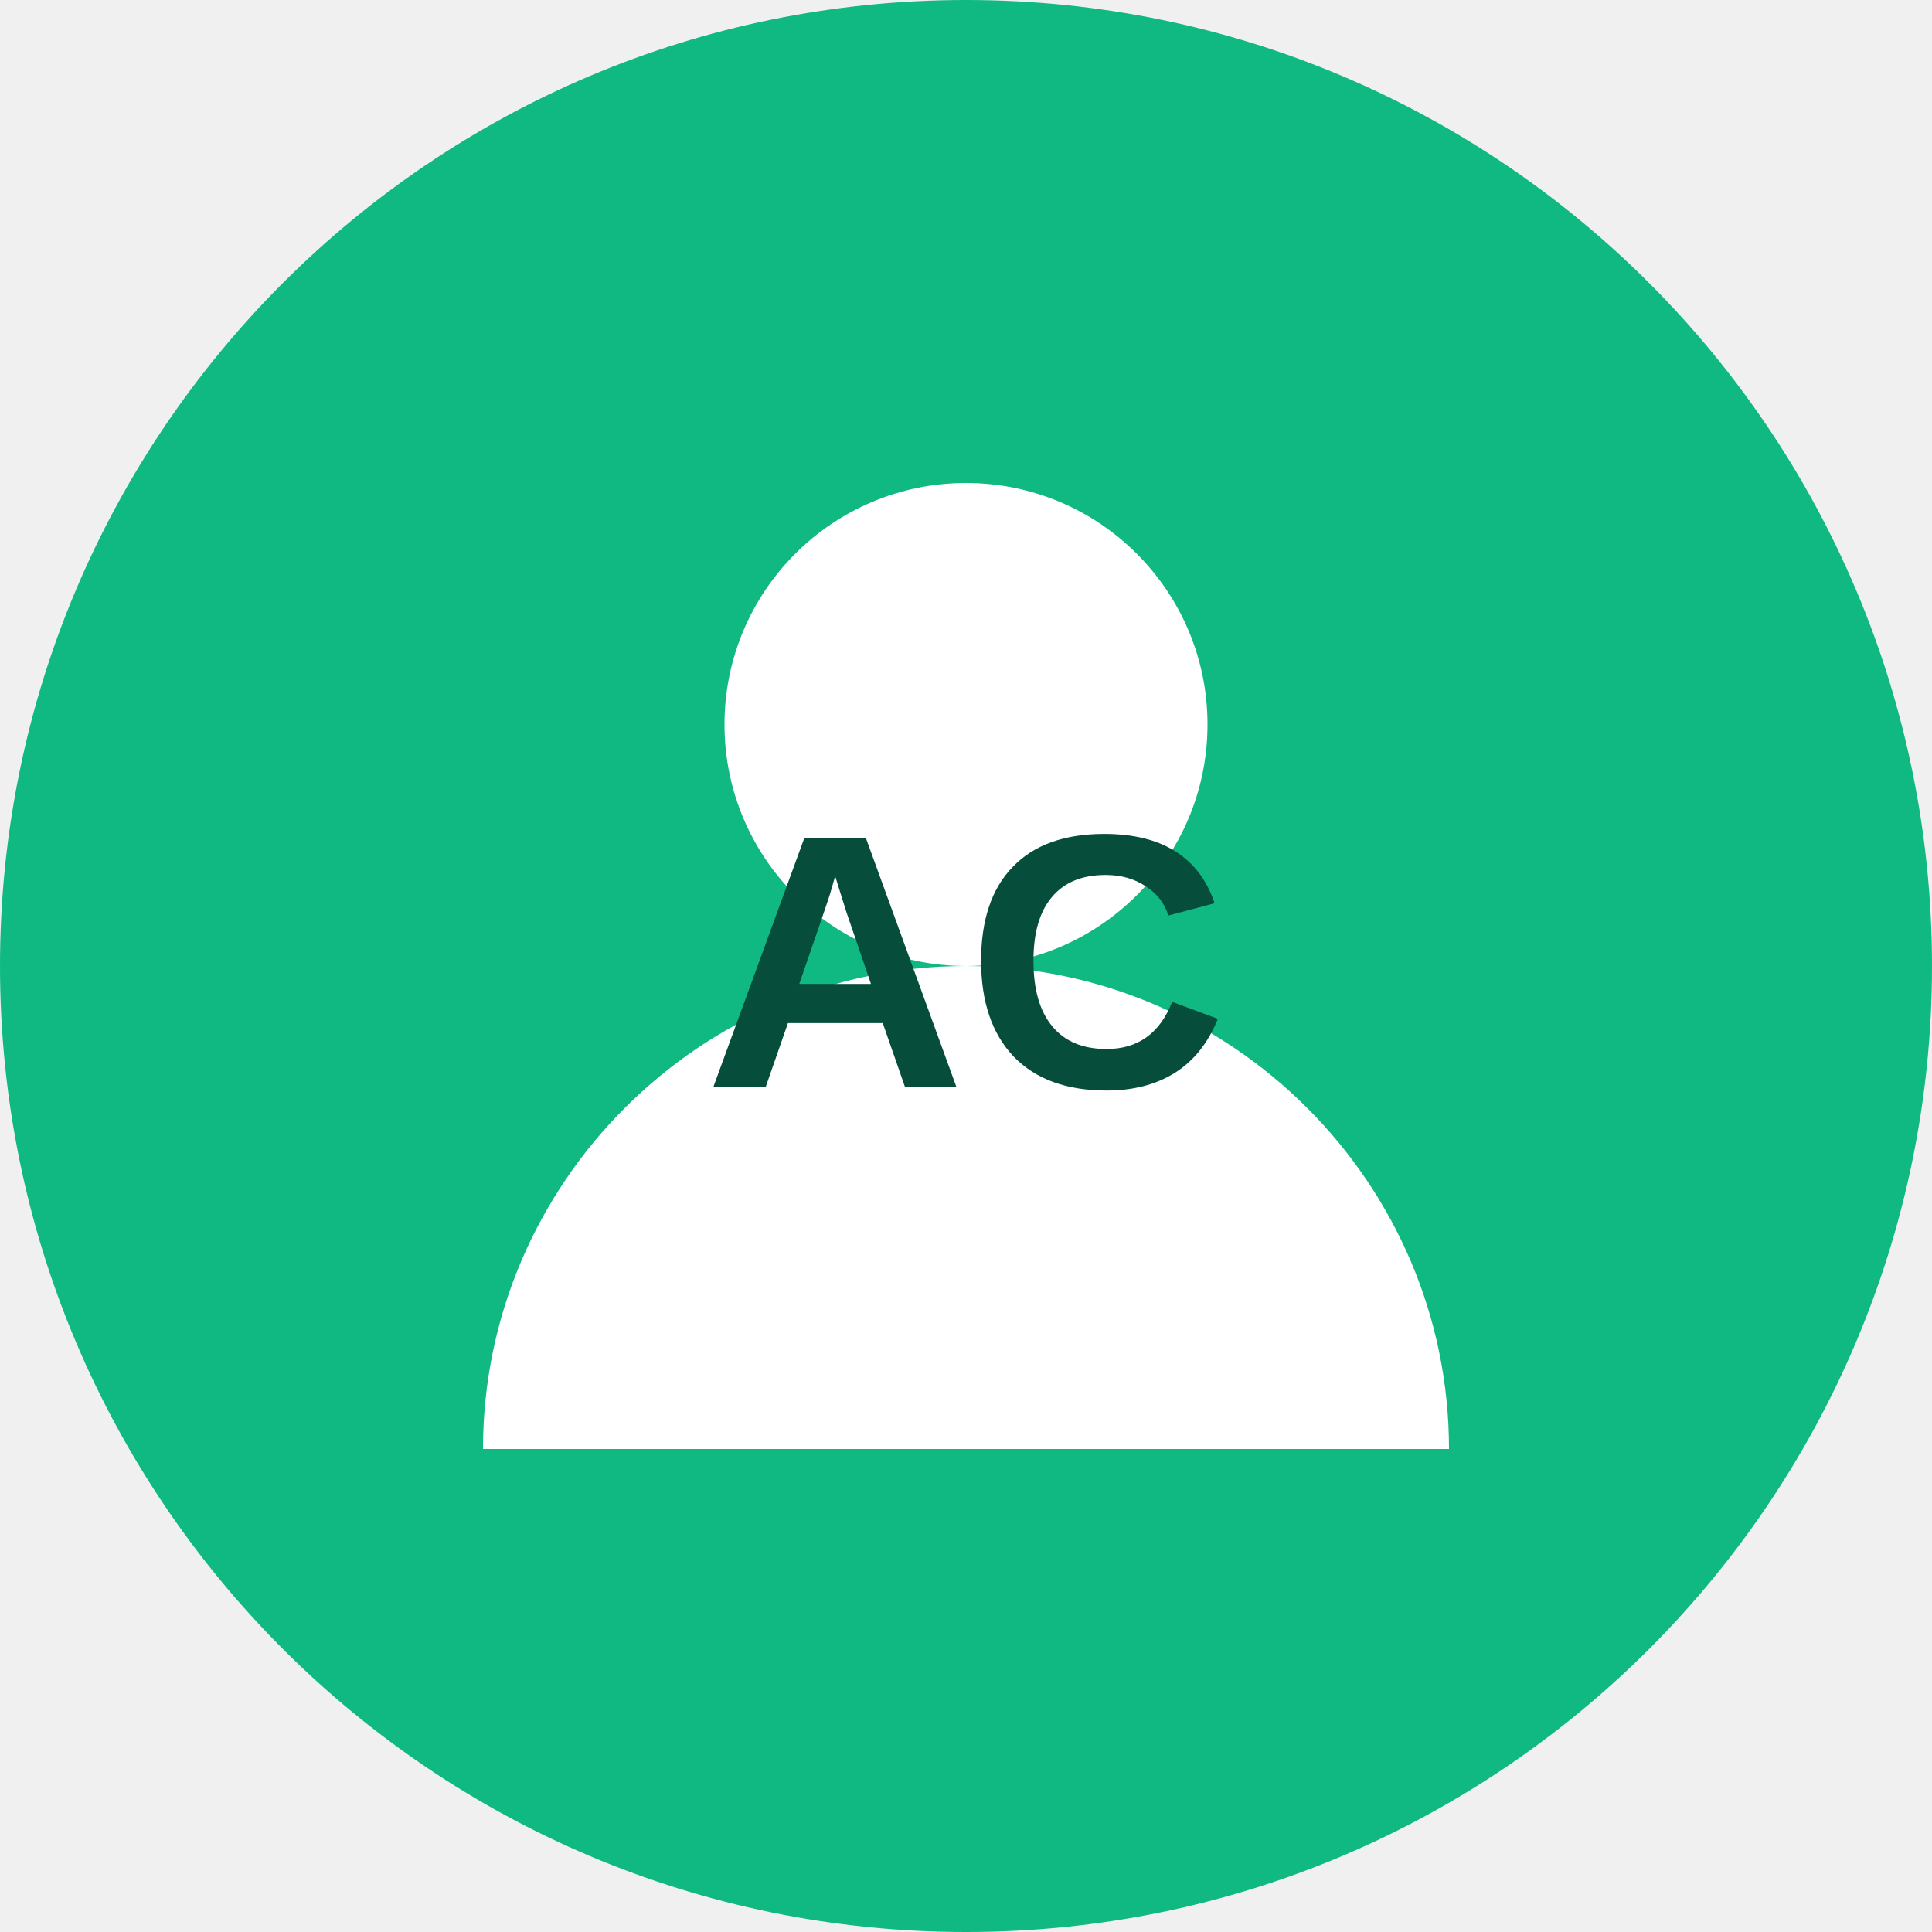
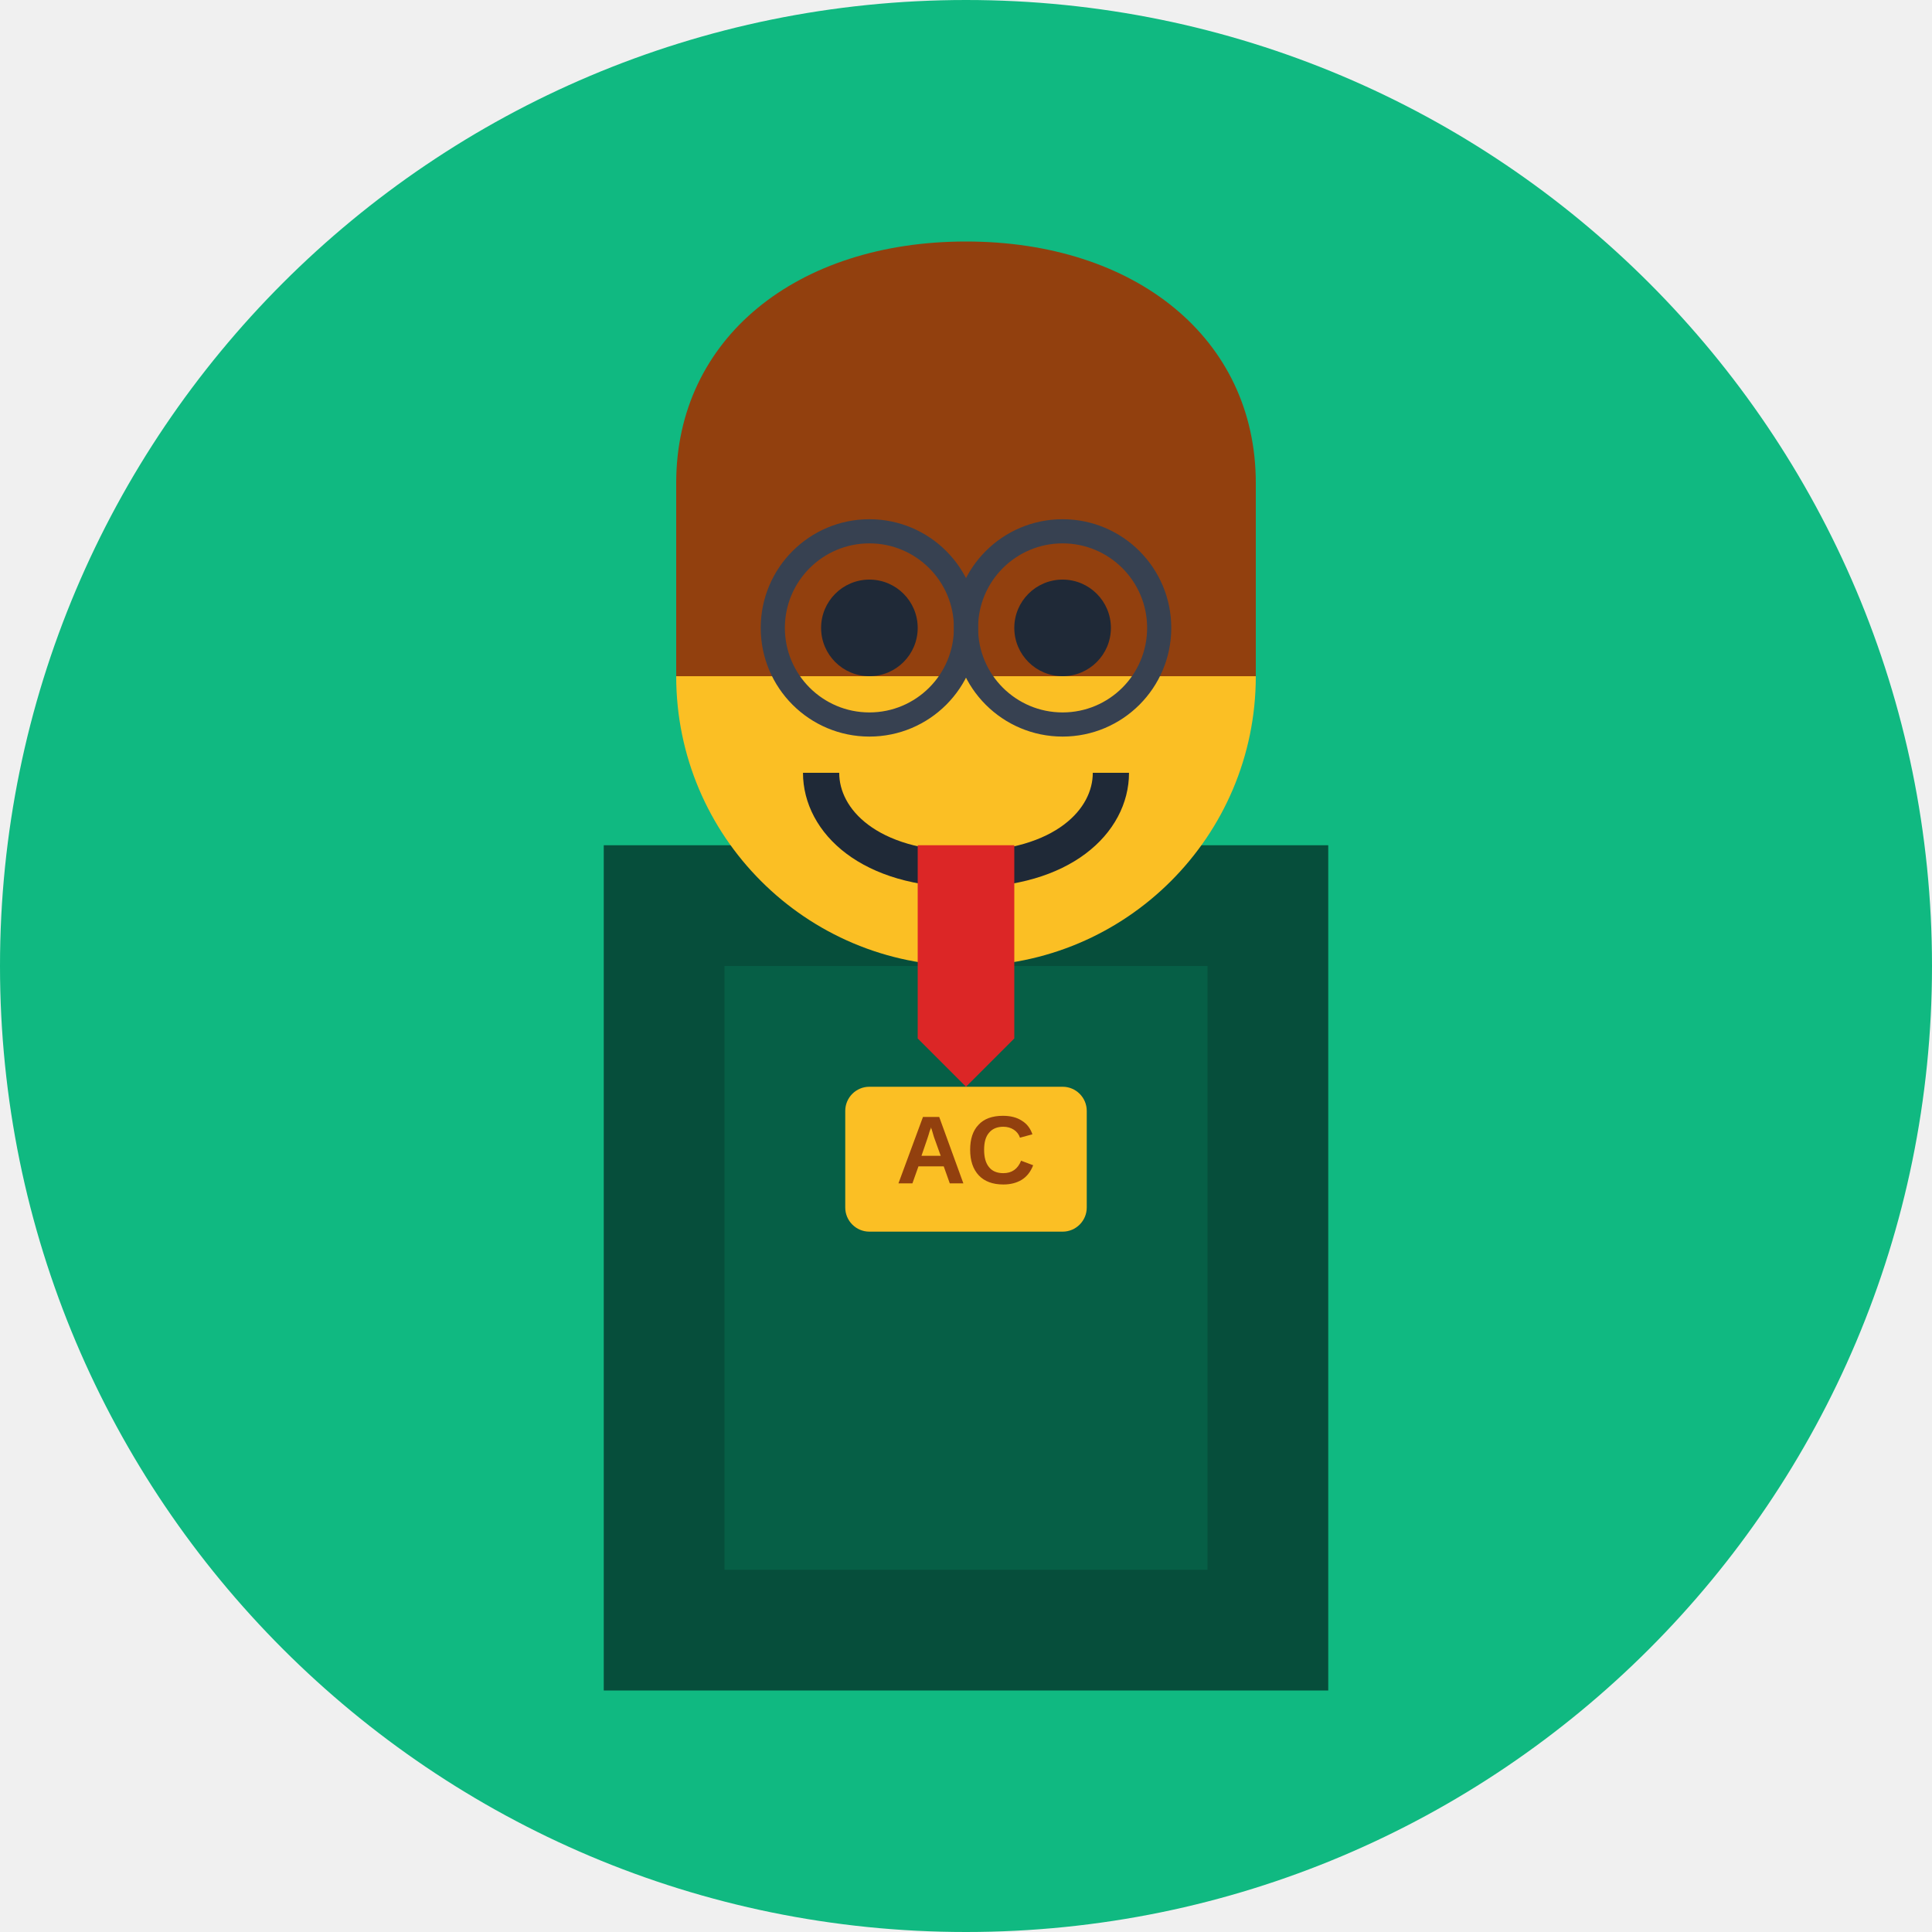
- <svg xmlns="http://www.w3.org/2000/svg" width="64" height="64" viewBox="0 0 64 64" fill="none">
-   <circle cx="32" cy="32" r="32" fill="#10b981" />
-   <circle cx="32" cy="24" r="8" fill="white" />
-   <path d="M16 48c0-8.8 7.2-16 16-16s16 7.2 16 16" fill="white" />
-   <text x="32" y="36" text-anchor="middle" fill="#064e3b" font-family="Arial, sans-serif" font-size="12" font-weight="bold">AC</text>
+ <svg xmlns="http://www.w3.org/2000/svg" width="80" height="80" viewBox="0 0 80 80" fill="none">
+   <circle cx="40" cy="40" r="40" fill="#10b981" />
+   <path d="M25 35h30v35H25z" fill="#064e3b" />
+   <path d="M30 40h20v25H30z" fill="#065f46" />
+   <circle cx="40" cy="28" r="12" fill="#fbbf24" />
+   <path d="M28 20c0-6 5-10 12-10s12 4 12 10v8H28v-8z" fill="#92400e" />
+   <circle cx="36" cy="26" r="2" fill="#1f2937" />
+   <circle cx="44" cy="26" r="2" fill="#1f2937" />
+   <circle cx="36" cy="26" r="4" fill="none" stroke="#374151" stroke-width="1" />
+   <circle cx="44" cy="26" r="4" fill="none" stroke="#374151" stroke-width="1" />
+   <line x1="40" y1="26" x2="40" y2="26" stroke="#374151" stroke-width="1" />
+   <path d="M34 32c0 2 2 4 6 4s6-2 6-4" stroke="#1f2937" stroke-width="1.5" fill="none" />
+   <path d="M38 35v8l2 2 2-2v-8" fill="#dc2626" />
+   <rect x="35" y="45" width="10" height="6" rx="1" fill="#fbbf24" />
+   <text x="40" y="49" text-anchor="middle" fill="#92400e" font-family="Arial, sans-serif" font-size="4" font-weight="bold">AC</text>
</svg>
